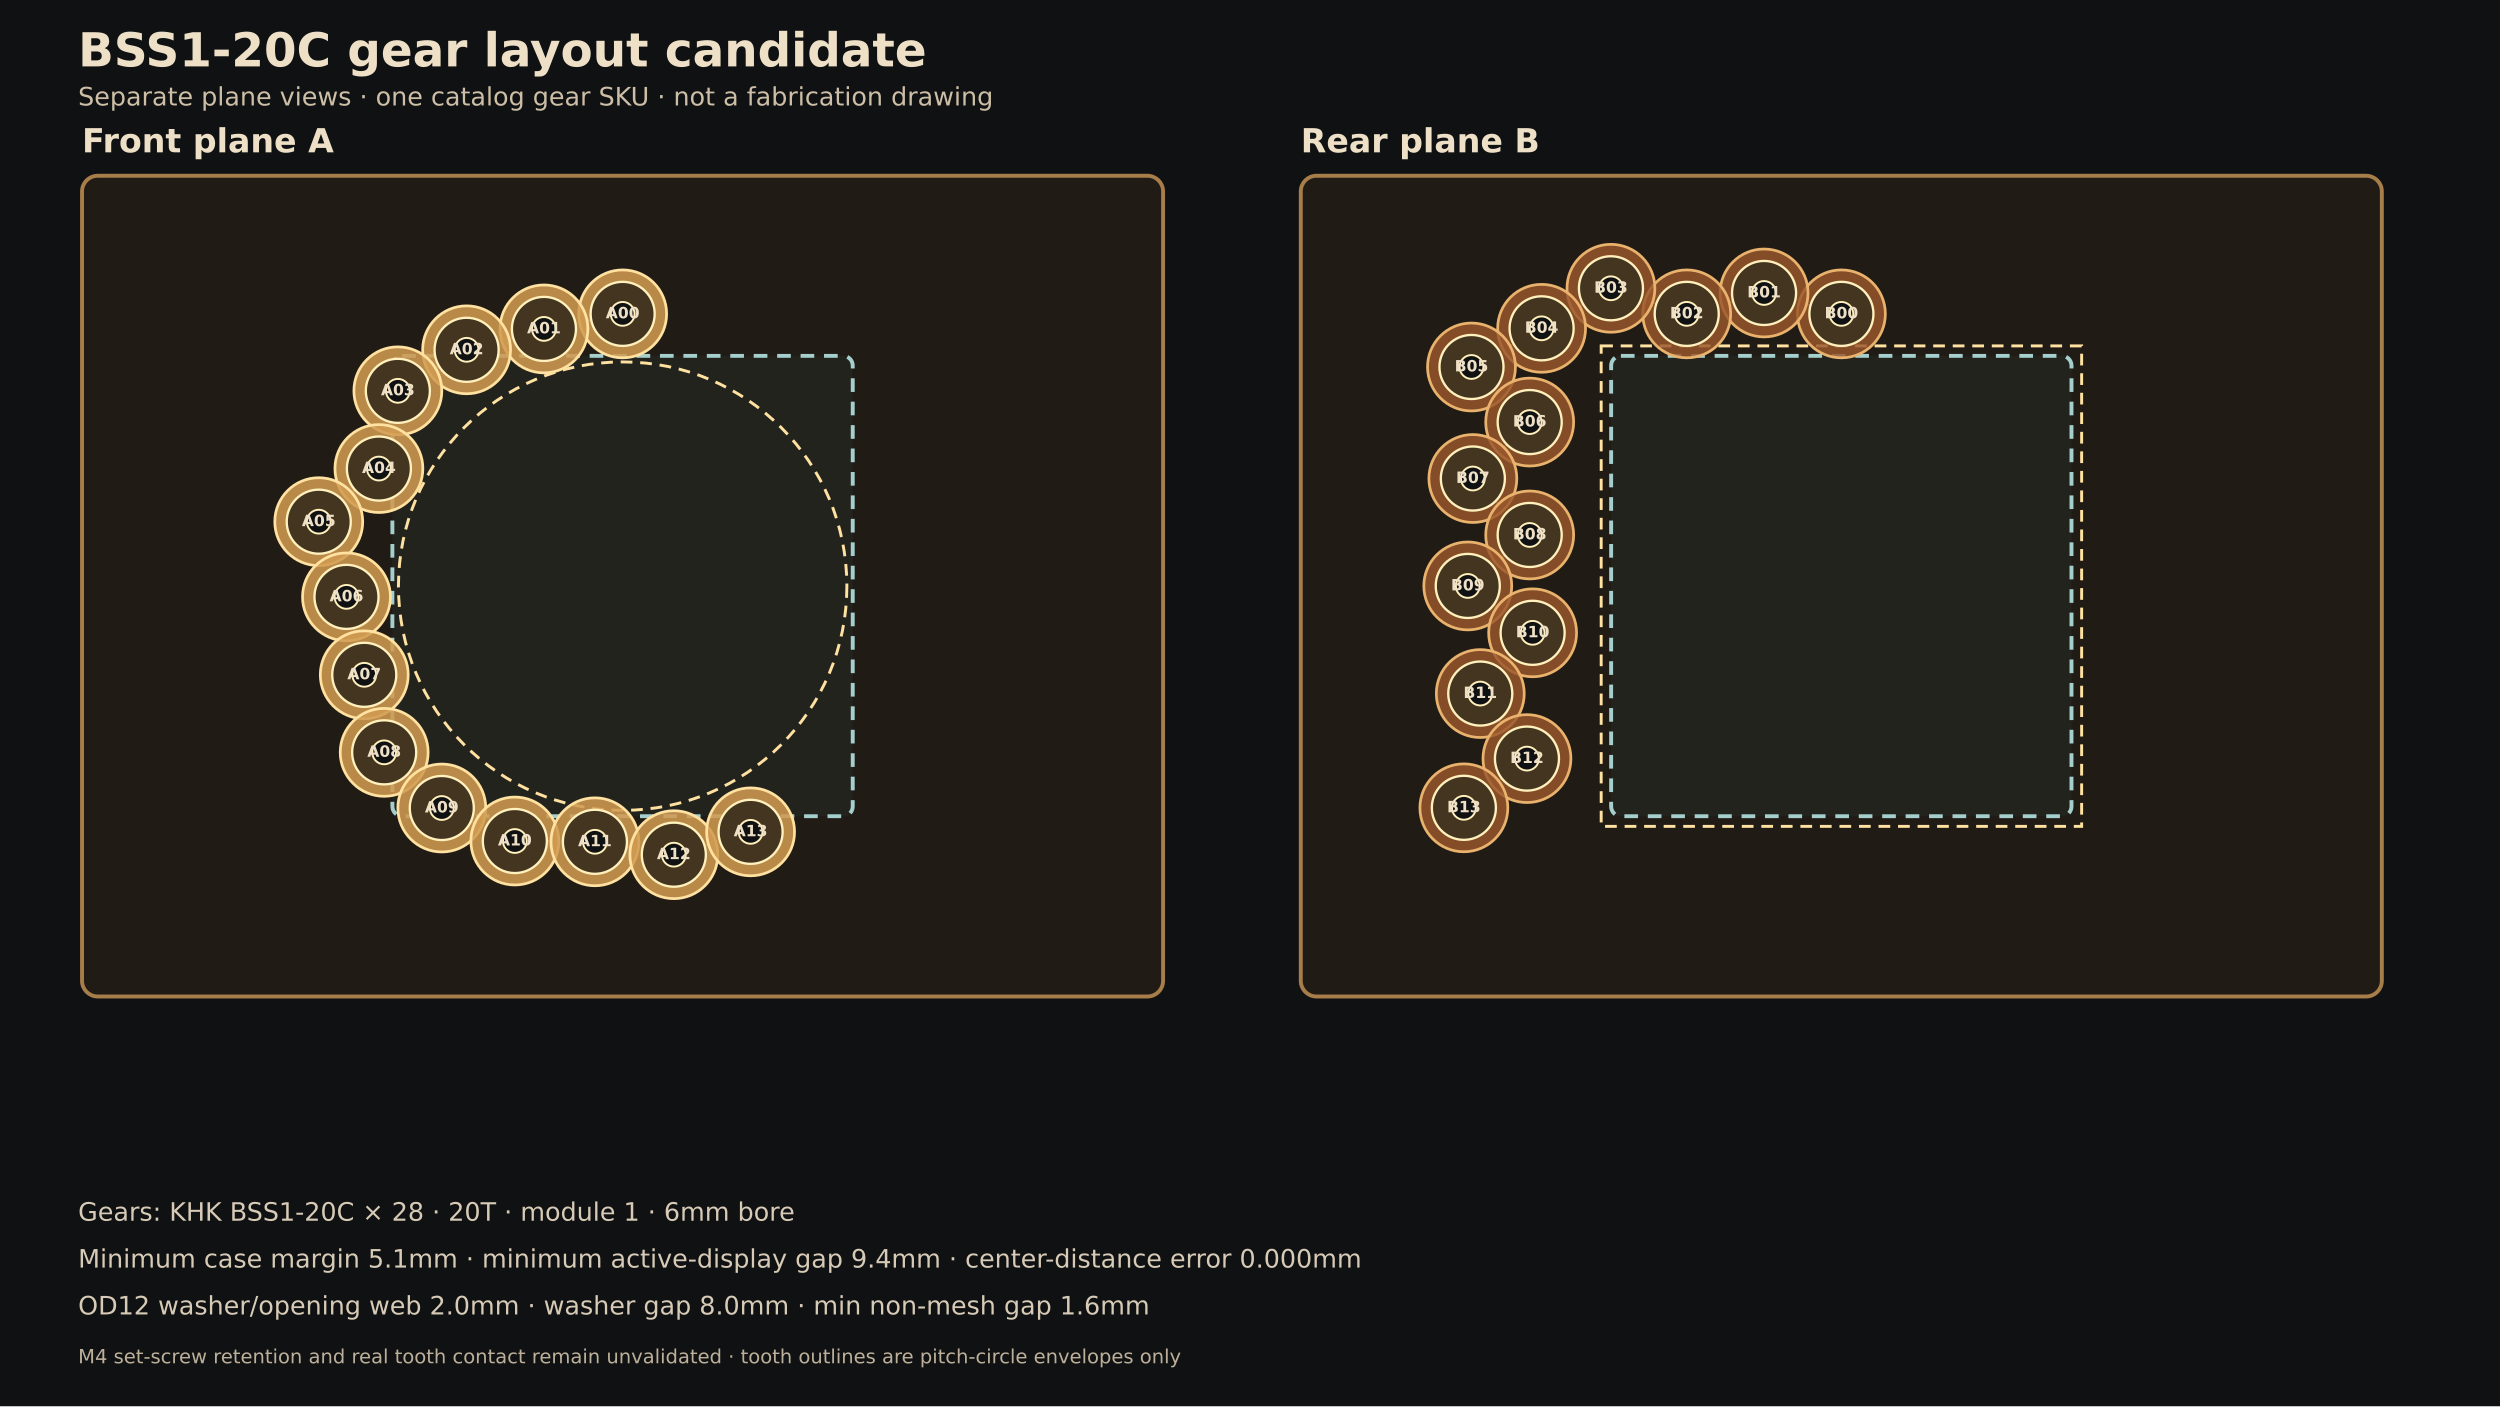
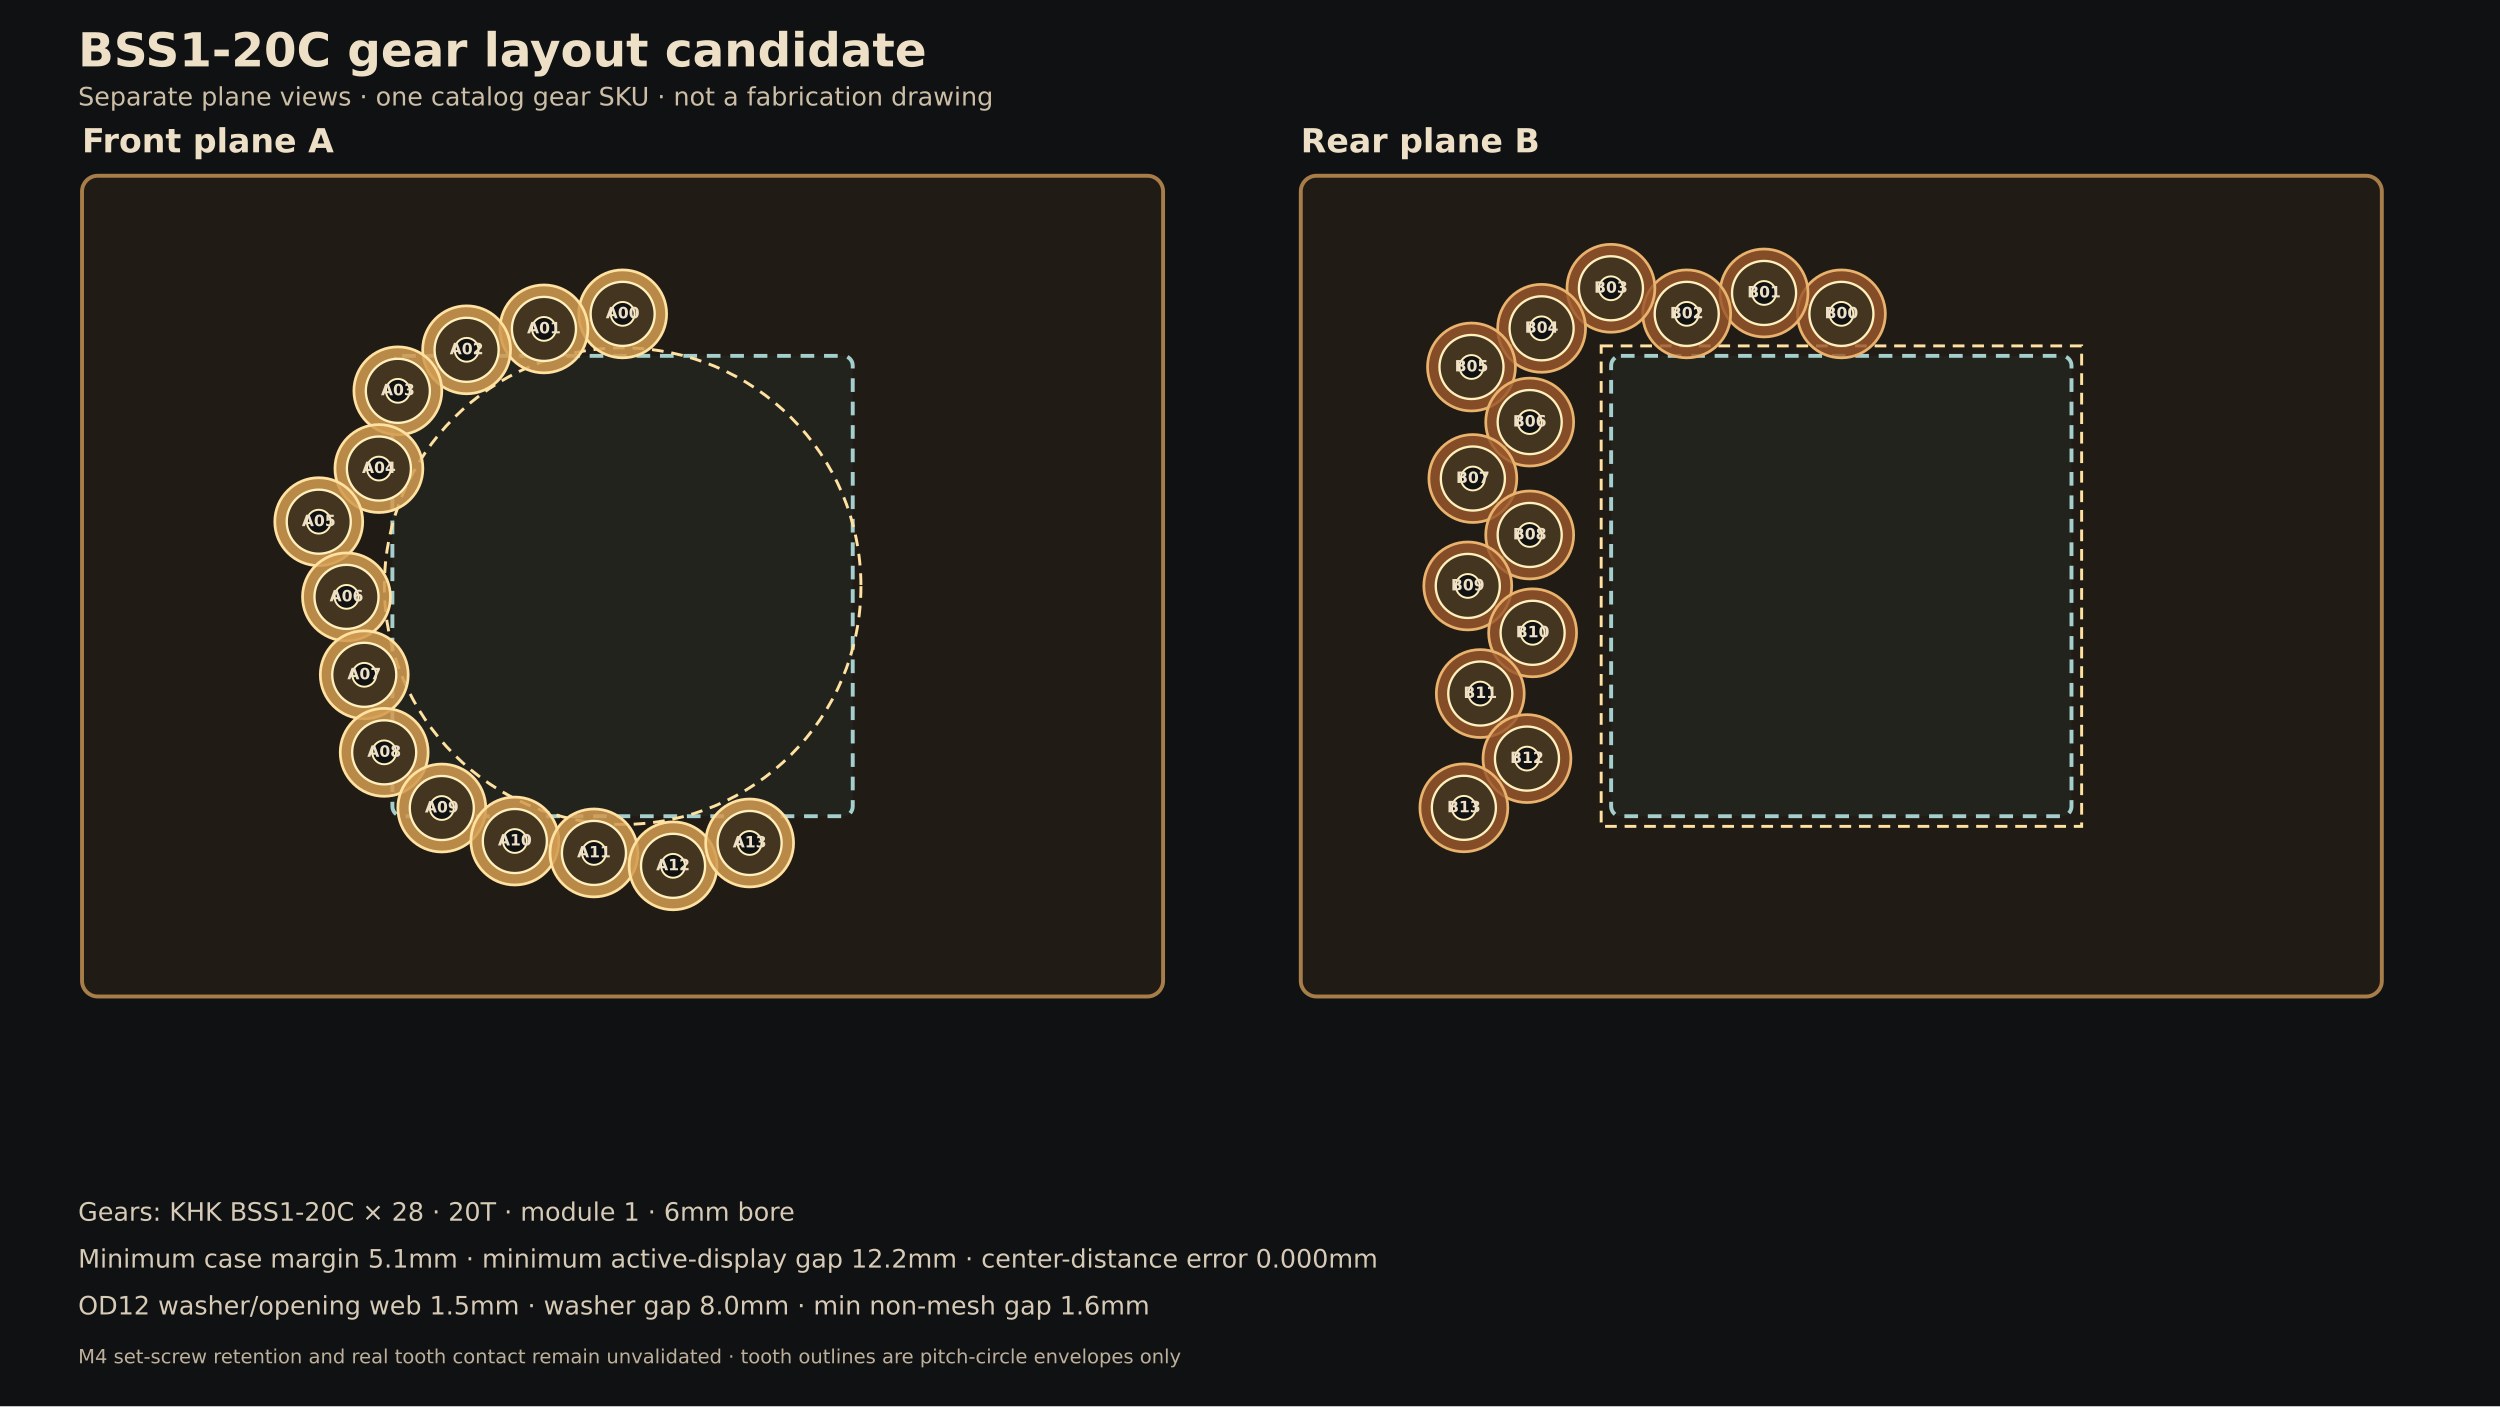
<svg xmlns="http://www.w3.org/2000/svg" width="1280" height="720" viewBox="0 0 1280 720" role="img" aria-labelledby="title desc">
  <rect width="1280" height="720" fill="#101112" />
  <style>text{font-family:DejaVu Sans,sans-serif;fill:#eee0c7}.title{font-size:24px;font-weight:bold}.sub{font-size:13px;fill:#cdbfa7}.panelTitle{font-size:17px;font-weight:bold}.small{font-size:13px;fill:#d7cbb7}.tiny{font-size:10px;fill:#bdb09b}.id{font-size:8px;font-weight:bold;text-anchor:middle;dominant-baseline:middle}.mesh{stroke:#e8c68b;stroke-width:1;stroke-dasharray:4 4;opacity:.55}.case{fill:#211b15;stroke:#a77d49;stroke-width:2}.board{fill:#315b60;fill-opacity:.13;stroke:#a5cfcc;stroke-width:2;stroke-dasharray:7 5}.opening{fill:none;stroke:#ffe2a1;stroke-width:1.5;stroke-dasharray:6 4}.gearA{fill:#d19b50;fill-opacity:.86;stroke:#ffe2a1;stroke-width:1.4}.gearB{fill:#9a572b;fill-opacity:.82;stroke:#eab36d;stroke-width:1.4}.hub{fill:#43351f;stroke:#fff0bd;stroke-width:1.2}.bore{fill:#101112;stroke:#fff0bd;stroke-width:1}</style>
  <text class="title" x="40" y="34">BSS1-20C gear layout candidate</text>
  <text class="sub" x="40" y="54">Separate plane views · one catalog gear SKU · not a fabrication drawing</text>
  <text class="panelTitle" x="42.0" y="78">Front plane A</text>
  <rect class="case" x="42.0" y="90.0" width="553.5" height="420.2" rx="8" />
  <rect class="board" x="200.9" y="182.2" width="235.7" height="235.7" rx="5" />
-   <circle class="opening" cx="318.8" cy="300.1" r="114.8" />
+   <circle class="opening" cx="318.8" cy="300.1" r="122.0" />
  <line class="mesh" x1="318.8" y1="160.7" x2="278.5" y2="168.4" />
  <line class="mesh" x1="278.5" y1="168.4" x2="238.9" y2="179.1" />
  <line class="mesh" x1="238.9" y1="179.1" x2="203.7" y2="200.1" />
  <line class="mesh" x1="203.7" y1="200.1" x2="194.0" y2="239.9" />
  <line class="mesh" x1="194.0" y1="239.9" x2="163.2" y2="267.1" />
  <line class="mesh" x1="163.2" y1="267.1" x2="177.4" y2="305.6" />
  <line class="mesh" x1="177.4" y1="305.6" x2="186.5" y2="345.5" />
  <line class="mesh" x1="186.5" y1="345.5" x2="196.7" y2="385.2" />
  <line class="mesh" x1="196.7" y1="385.2" x2="226.2" y2="413.7" />
  <line class="mesh" x1="226.2" y1="413.7" x2="263.6" y2="430.6" />
-   <line class="mesh" x1="263.6" y1="430.6" x2="304.6" y2="431.0" />
-   <line class="mesh" x1="304.6" y1="431.0" x2="345.0" y2="437.6" />
-   <line class="mesh" x1="345.0" y1="437.6" x2="384.3" y2="425.9" />
+   <line class="mesh" x1="263.6" y1="430.6" x2="304.1" y2="436.7" />
+   <line class="mesh" x1="304.1" y1="436.7" x2="344.6" y2="443.3" />
+   <line class="mesh" x1="344.6" y1="443.3" x2="383.8" y2="431.6" />
  <circle class="gearA" cx="318.8" cy="160.7" r="22.5" />
  <circle class="hub" cx="318.8" cy="160.7" r="16.4" />
  <circle class="bore" cx="318.8" cy="160.7" r="6.1" />
  <text class="id" x="318.8" y="160.7">A00</text>
  <circle class="gearA" cx="278.5" cy="168.4" r="22.5" />
  <circle class="hub" cx="278.5" cy="168.4" r="16.4" />
  <circle class="bore" cx="278.5" cy="168.4" r="6.1" />
  <text class="id" x="278.5" y="168.4">A01</text>
  <circle class="gearA" cx="238.9" cy="179.1" r="22.5" />
  <circle class="hub" cx="238.9" cy="179.1" r="16.4" />
  <circle class="bore" cx="238.9" cy="179.1" r="6.1" />
  <text class="id" x="238.9" y="179.1">A02</text>
  <circle class="gearA" cx="203.7" cy="200.1" r="22.5" />
  <circle class="hub" cx="203.7" cy="200.1" r="16.4" />
  <circle class="bore" cx="203.7" cy="200.1" r="6.1" />
  <text class="id" x="203.7" y="200.1">A03</text>
  <circle class="gearA" cx="194.0" cy="239.9" r="22.5" />
  <circle class="hub" cx="194.0" cy="239.9" r="16.4" />
  <circle class="bore" cx="194.0" cy="239.9" r="6.1" />
  <text class="id" x="194.0" y="239.9">A04</text>
  <circle class="gearA" cx="163.2" cy="267.1" r="22.5" />
  <circle class="hub" cx="163.2" cy="267.1" r="16.4" />
  <circle class="bore" cx="163.2" cy="267.1" r="6.1" />
  <text class="id" x="163.2" y="267.1">A05</text>
  <circle class="gearA" cx="177.4" cy="305.6" r="22.5" />
  <circle class="hub" cx="177.4" cy="305.6" r="16.4" />
  <circle class="bore" cx="177.4" cy="305.6" r="6.1" />
  <text class="id" x="177.4" y="305.6">A06</text>
  <circle class="gearA" cx="186.5" cy="345.5" r="22.5" />
  <circle class="hub" cx="186.5" cy="345.5" r="16.4" />
  <circle class="bore" cx="186.5" cy="345.5" r="6.1" />
  <text class="id" x="186.5" y="345.5">A07</text>
  <circle class="gearA" cx="196.7" cy="385.2" r="22.5" />
  <circle class="hub" cx="196.7" cy="385.2" r="16.4" />
  <circle class="bore" cx="196.7" cy="385.2" r="6.1" />
  <text class="id" x="196.7" y="385.2">A08</text>
  <circle class="gearA" cx="226.2" cy="413.7" r="22.5" />
  <circle class="hub" cx="226.2" cy="413.7" r="16.4" />
  <circle class="bore" cx="226.2" cy="413.7" r="6.1" />
  <text class="id" x="226.2" y="413.7">A09</text>
  <circle class="gearA" cx="263.6" cy="430.6" r="22.5" />
  <circle class="hub" cx="263.6" cy="430.6" r="16.4" />
  <circle class="bore" cx="263.6" cy="430.6" r="6.1" />
  <text class="id" x="263.6" y="430.6">A10</text>
-   <circle class="gearA" cx="304.6" cy="431.0" r="22.5" />
-   <circle class="hub" cx="304.6" cy="431.0" r="16.4" />
-   <circle class="bore" cx="304.6" cy="431.0" r="6.1" />
-   <text class="id" x="304.6" y="431.0">A11</text>
-   <circle class="gearA" cx="345.0" cy="437.6" r="22.5" />
-   <circle class="hub" cx="345.0" cy="437.6" r="16.4" />
-   <circle class="bore" cx="345.0" cy="437.6" r="6.1" />
-   <text class="id" x="345.0" y="437.6">A12</text>
-   <circle class="gearA" cx="384.3" cy="425.9" r="22.5" />
-   <circle class="hub" cx="384.3" cy="425.9" r="16.4" />
-   <circle class="bore" cx="384.3" cy="425.9" r="6.1" />
-   <text class="id" x="384.3" y="425.9">A13</text>
+   <circle class="gearA" cx="304.1" cy="436.7" r="22.5" />
+   <circle class="hub" cx="304.1" cy="436.7" r="16.4" />
+   <circle class="bore" cx="304.1" cy="436.7" r="6.1" />
+   <text class="id" x="304.1" y="436.7">A11</text>
+   <circle class="gearA" cx="344.6" cy="443.3" r="22.5" />
+   <circle class="hub" cx="344.6" cy="443.3" r="16.4" />
+   <circle class="bore" cx="344.6" cy="443.3" r="6.1" />
+   <text class="id" x="344.6" y="443.3">A12</text>
+   <circle class="gearA" cx="383.8" cy="431.6" r="22.5" />
+   <circle class="hub" cx="383.8" cy="431.6" r="16.4" />
+   <circle class="bore" cx="383.8" cy="431.6" r="6.1" />
+   <text class="id" x="383.8" y="431.6">A13</text>
  <text class="panelTitle" x="666.0" y="78">Rear plane B</text>
  <rect class="case" x="666.0" y="90.0" width="553.5" height="420.2" rx="8" />
  <rect class="board" x="824.9" y="182.2" width="235.7" height="235.7" rx="5" />
  <rect class="opening" x="819.8" y="177.1" width="246.0" height="246.0" />
  <line class="mesh" x1="942.8" y1="160.7" x2="903.2" y2="150.0" />
  <line class="mesh" x1="903.2" y1="150.0" x2="863.6" y2="160.7" />
  <line class="mesh" x1="863.6" y1="160.7" x2="824.8" y2="147.6" />
  <line class="mesh" x1="824.8" y1="147.6" x2="789.3" y2="168.1" />
  <line class="mesh" x1="789.3" y1="168.1" x2="753.4" y2="187.9" />
  <line class="mesh" x1="753.4" y1="187.9" x2="783.2" y2="216.1" />
  <line class="mesh" x1="783.2" y1="216.1" x2="754.1" y2="245.0" />
  <line class="mesh" x1="754.1" y1="245.0" x2="783.2" y2="273.9" />
  <line class="mesh" x1="783.2" y1="273.9" x2="751.5" y2="300.0" />
  <line class="mesh" x1="751.5" y1="300.0" x2="784.7" y2="324.0" />
  <line class="mesh" x1="784.7" y1="324.0" x2="757.9" y2="355.1" />
  <line class="mesh" x1="757.9" y1="355.1" x2="781.8" y2="388.4" />
  <line class="mesh" x1="781.8" y1="388.4" x2="749.5" y2="413.6" />
  <circle class="gearB" cx="942.8" cy="160.7" r="22.5" />
  <circle class="hub" cx="942.8" cy="160.7" r="16.4" />
  <circle class="bore" cx="942.8" cy="160.7" r="6.1" />
  <text class="id" x="942.8" y="160.7">B00</text>
  <circle class="gearB" cx="903.2" cy="150.0" r="22.5" />
  <circle class="hub" cx="903.2" cy="150.0" r="16.4" />
  <circle class="bore" cx="903.2" cy="150.0" r="6.1" />
  <text class="id" x="903.2" y="150.0">B01</text>
  <circle class="gearB" cx="863.6" cy="160.7" r="22.5" />
  <circle class="hub" cx="863.6" cy="160.7" r="16.4" />
  <circle class="bore" cx="863.6" cy="160.7" r="6.1" />
  <text class="id" x="863.6" y="160.7">B02</text>
  <circle class="gearB" cx="824.8" cy="147.6" r="22.5" />
  <circle class="hub" cx="824.8" cy="147.6" r="16.4" />
  <circle class="bore" cx="824.8" cy="147.6" r="6.1" />
  <text class="id" x="824.8" y="147.6">B03</text>
  <circle class="gearB" cx="789.3" cy="168.1" r="22.5" />
  <circle class="hub" cx="789.3" cy="168.1" r="16.4" />
  <circle class="bore" cx="789.3" cy="168.1" r="6.1" />
  <text class="id" x="789.3" y="168.1">B04</text>
  <circle class="gearB" cx="753.4" cy="187.9" r="22.5" />
  <circle class="hub" cx="753.4" cy="187.9" r="16.4" />
  <circle class="bore" cx="753.4" cy="187.9" r="6.1" />
  <text class="id" x="753.4" y="187.9">B05</text>
  <circle class="gearB" cx="783.2" cy="216.1" r="22.5" />
  <circle class="hub" cx="783.2" cy="216.1" r="16.4" />
  <circle class="bore" cx="783.2" cy="216.1" r="6.1" />
  <text class="id" x="783.2" y="216.1">B06</text>
  <circle class="gearB" cx="754.1" cy="245.0" r="22.5" />
  <circle class="hub" cx="754.1" cy="245.0" r="16.4" />
  <circle class="bore" cx="754.1" cy="245.0" r="6.1" />
  <text class="id" x="754.1" y="245.0">B07</text>
  <circle class="gearB" cx="783.2" cy="273.9" r="22.5" />
  <circle class="hub" cx="783.2" cy="273.9" r="16.4" />
  <circle class="bore" cx="783.2" cy="273.9" r="6.1" />
  <text class="id" x="783.2" y="273.9">B08</text>
  <circle class="gearB" cx="751.5" cy="300.0" r="22.5" />
  <circle class="hub" cx="751.5" cy="300.0" r="16.4" />
  <circle class="bore" cx="751.5" cy="300.0" r="6.1" />
  <text class="id" x="751.5" y="300.0">B09</text>
  <circle class="gearB" cx="784.7" cy="324.0" r="22.5" />
  <circle class="hub" cx="784.7" cy="324.0" r="16.4" />
  <circle class="bore" cx="784.7" cy="324.0" r="6.1" />
  <text class="id" x="784.7" y="324.0">B10</text>
  <circle class="gearB" cx="757.9" cy="355.1" r="22.5" />
  <circle class="hub" cx="757.9" cy="355.1" r="16.4" />
  <circle class="bore" cx="757.9" cy="355.1" r="6.1" />
  <text class="id" x="757.9" y="355.1">B11</text>
  <circle class="gearB" cx="781.8" cy="388.4" r="22.5" />
  <circle class="hub" cx="781.8" cy="388.4" r="16.4" />
  <circle class="bore" cx="781.8" cy="388.4" r="6.1" />
  <text class="id" x="781.8" y="388.4">B12</text>
  <circle class="gearB" cx="749.5" cy="413.6" r="22.5" />
  <circle class="hub" cx="749.5" cy="413.6" r="16.4" />
  <circle class="bore" cx="749.5" cy="413.6" r="6.1" />
  <text class="id" x="749.5" y="413.6">B13</text>
  <text class="small" x="40" y="625">Gears: KHK BSS1-20C × 28 · 20T · module 1 · 6mm bore</text>
-   <text class="small" x="40" y="649">Minimum case margin 5.1mm · minimum active-display gap 9.4mm · center-distance error 0.000mm</text>
-   <text class="small" x="40" y="673">OD12 washer/opening web 2.0mm · washer gap 8.0mm · min non-mesh gap 1.6mm</text>
+   <text class="small" x="40" y="649">Minimum case margin 5.1mm · minimum active-display gap 12.2mm · center-distance error 0.000mm</text>
+   <text class="small" x="40" y="673">OD12 washer/opening web 1.5mm · washer gap 8.0mm · min non-mesh gap 1.6mm</text>
  <text class="tiny" x="40" y="698">M4 set-screw retention and real tooth contact remain unvalidated · tooth outlines are pitch-circle envelopes only</text>
</svg>
